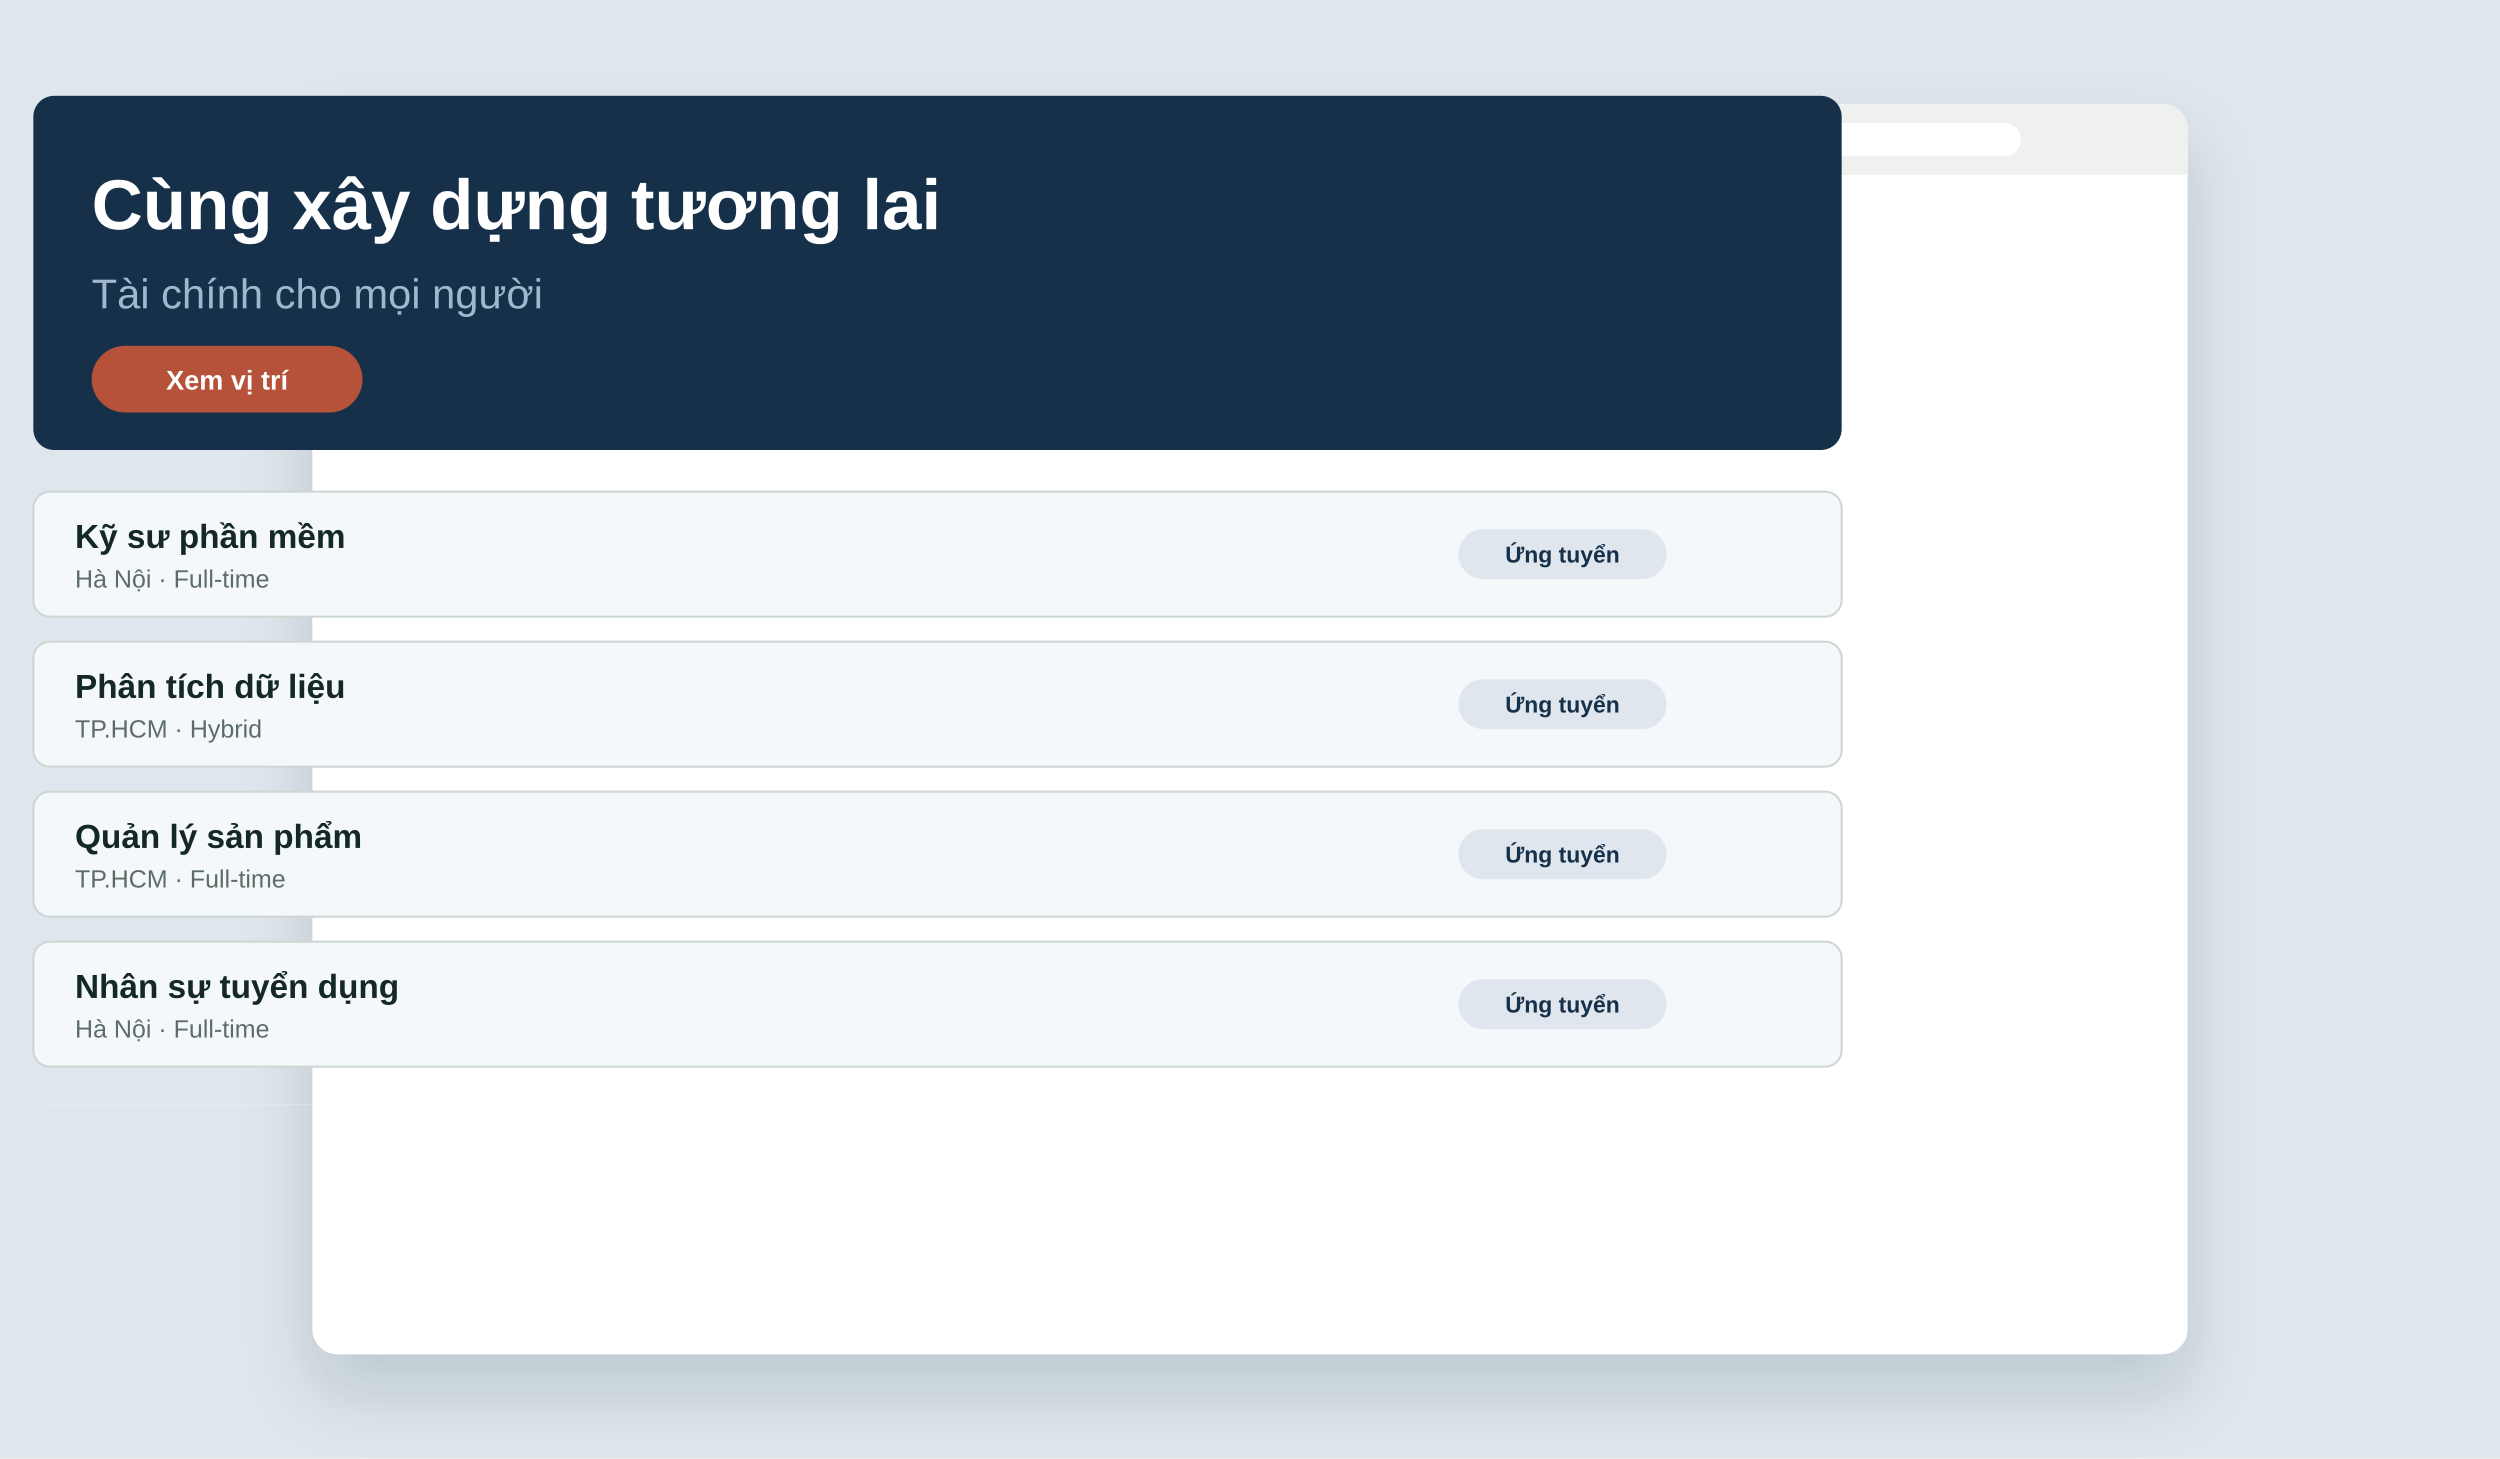
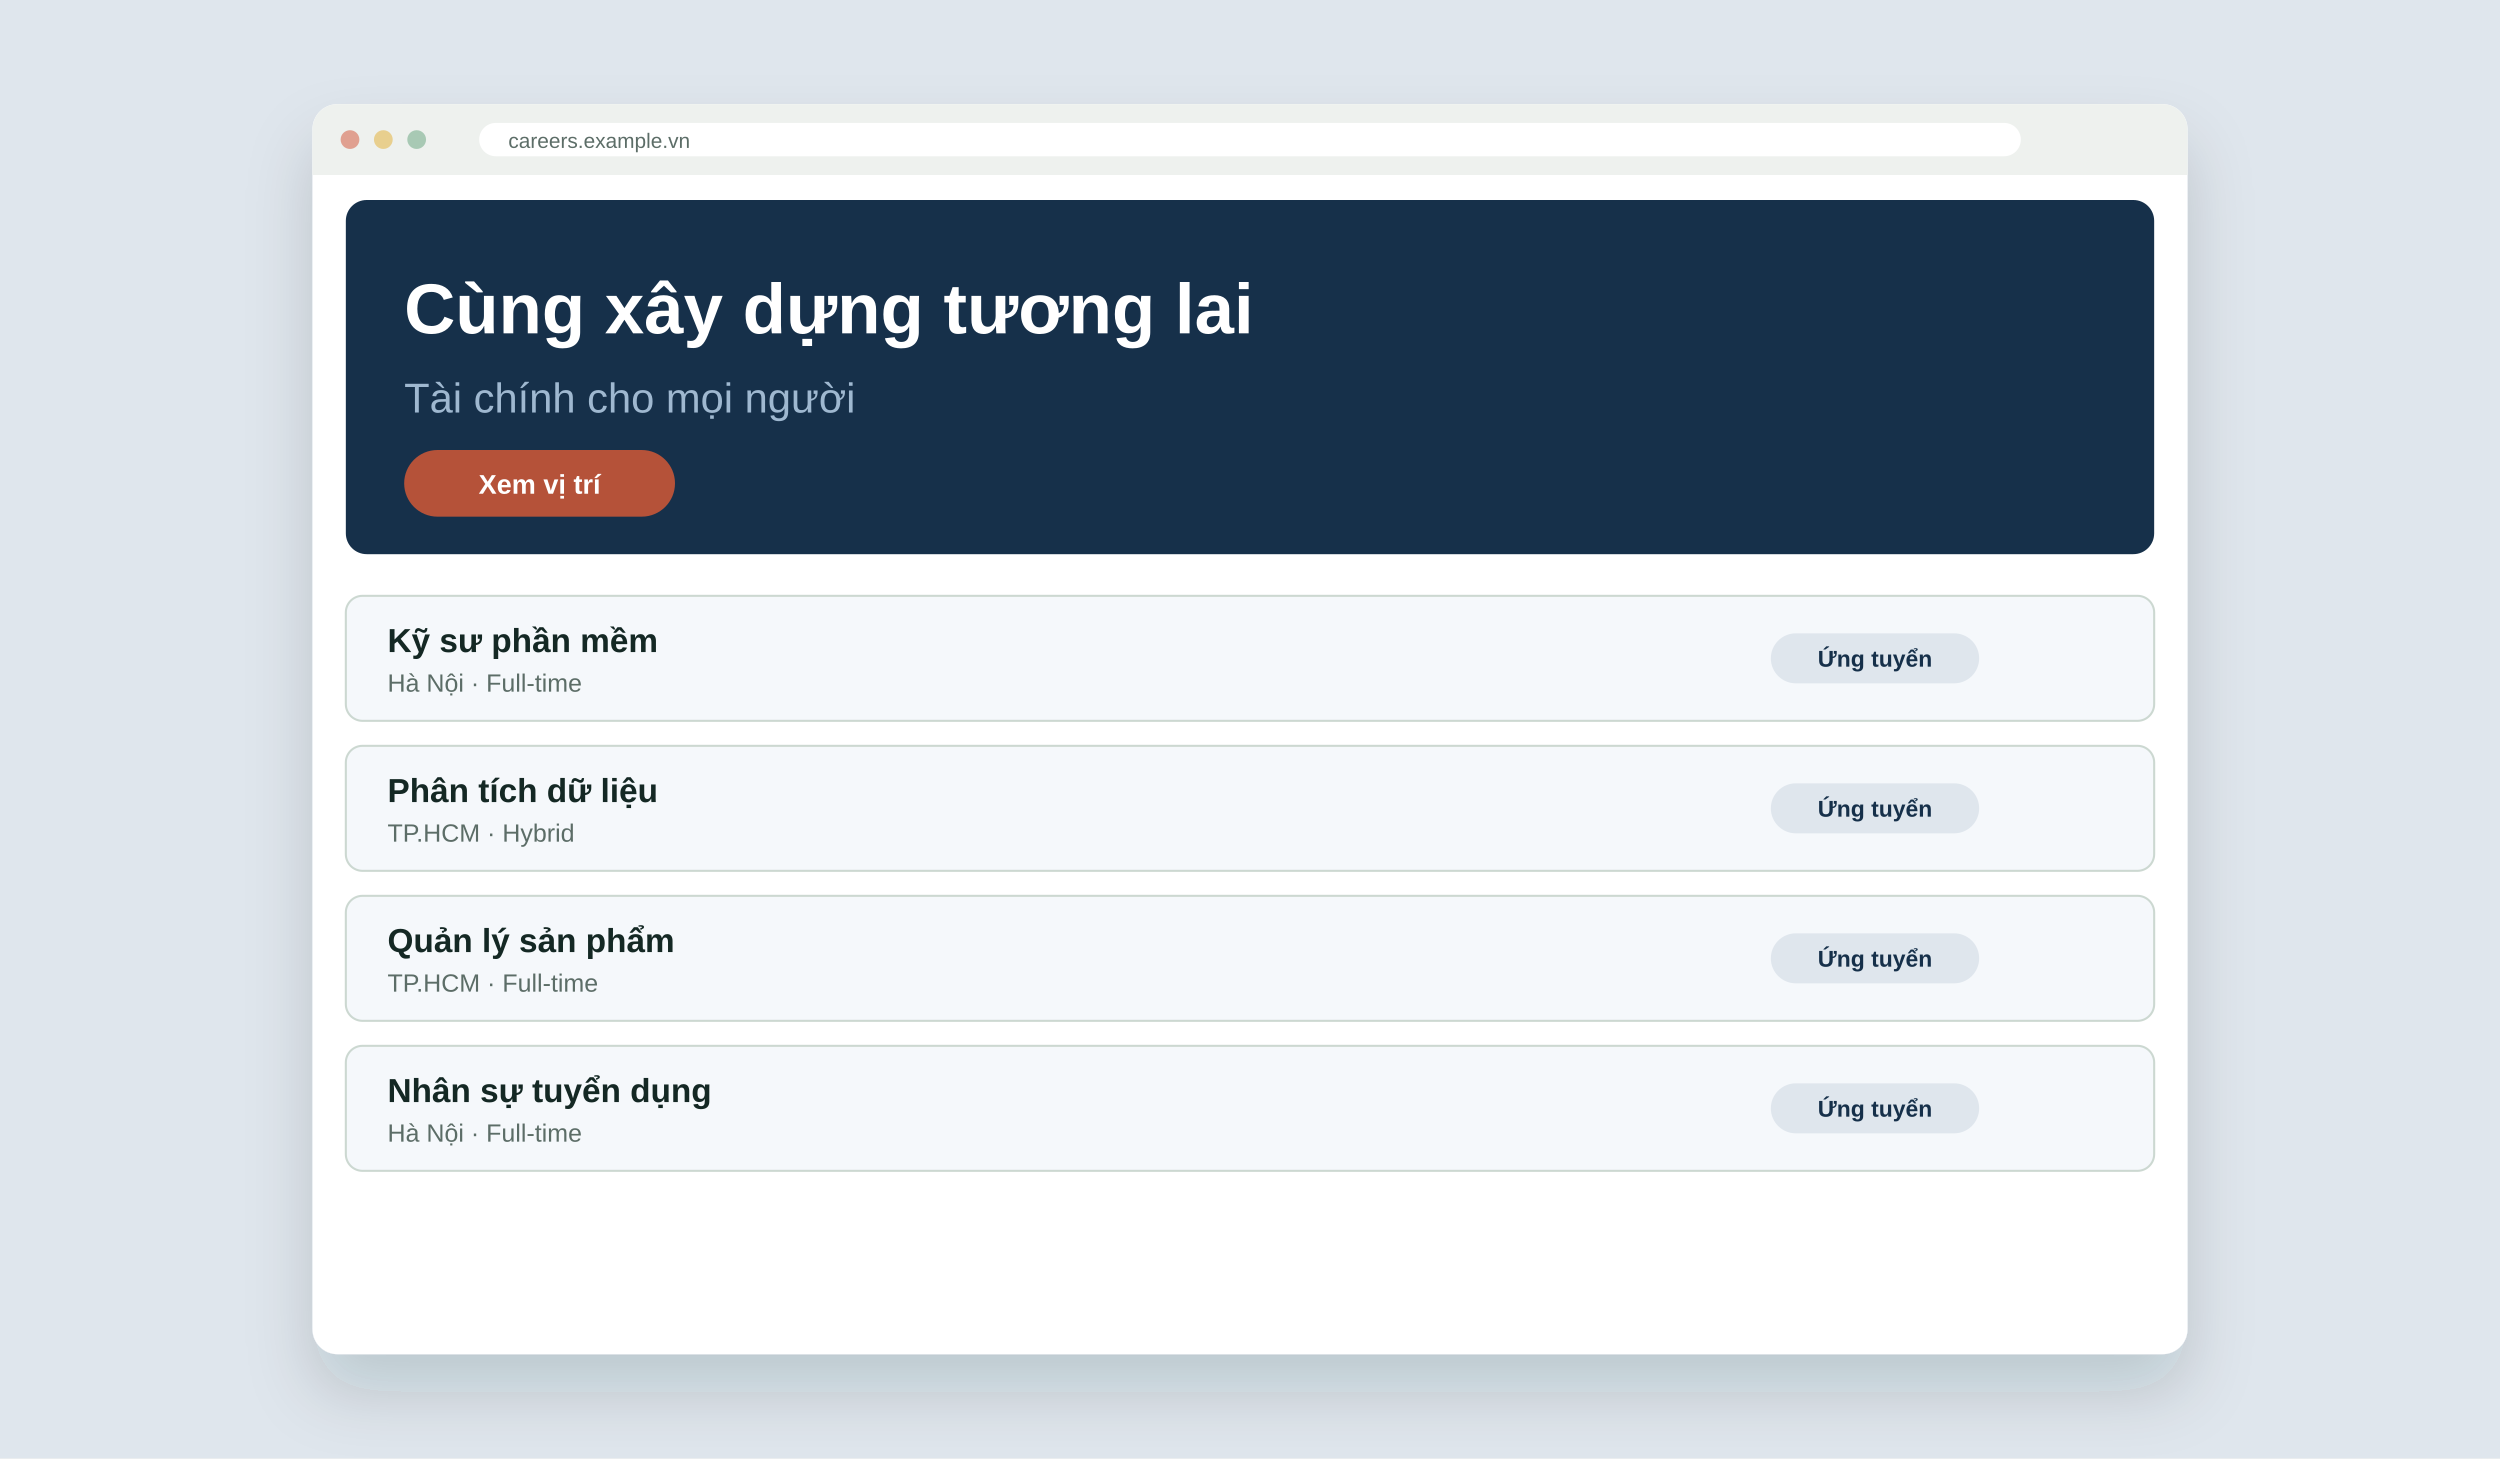
<svg xmlns="http://www.w3.org/2000/svg" viewBox="0 0 1200 700" font-family="Arial,Helvetica,sans-serif">
  <rect width="1200" height="700" fill="#dfe6ed" />
  <defs>
    <filter id="sh" x="-10%" y="-10%" width="120%" height="130%">
      <feDropShadow dx="0" dy="18" stdDeviation="16" flood-color="#17382c" flood-opacity=".16" />
    </filter>
  </defs>
  <g filter="url(#sh)">
    <rect x="150" y="50" width="900" height="600" rx="12" fill="#ffffff" />
  </g>
  <rect x="150" y="50" width="900" height="34" rx="12" fill="#eef1ee" />
  <rect x="150" y="72" width="900" height="12" rx="0" fill="#eef1ee" />
  <circle cx="168" cy="67" r="4.5" fill="#e0a090" />
  <circle cx="184" cy="67" r="4.5" fill="#e8cf8e" />
  <circle cx="200" cy="67" r="4.5" fill="#a8c9b4" />
  <rect x="230" y="59" width="740" height="16" rx="8" fill="#ffffff" />
  <text x="244" y="71" font-size="10" fill="#5c6d67" font-weight="400" text-anchor="start">careers.example.vn</text>
-   <g>
+   <g transform="translate(150 50)">
    <rect x="16" y="46" width="868" height="170" rx="10" fill="#16304a" />
    <text x="44" y="110" font-size="34" fill="#ffffff" font-weight="700" text-anchor="start">Cùng xây dựng tương lai</text>
    <text x="44" y="148" font-size="20" fill="#9fb8d0" font-weight="400" text-anchor="start">Tài chính cho mọi người</text>
    <rect x="44" y="166" width="130" height="32" rx="16" fill="#b55239" />
    <text x="109" y="187" font-size="13" fill="#ffffff" font-weight="700" text-anchor="middle">Xem vị trí</text>
    <rect x="16" y="236" width="868" height="60" rx="8" fill="#f5f8fb" stroke="#ccd8d1" />
    <text x="36" y="263" font-size="16" fill="#142824" font-weight="700" text-anchor="start">Kỹ sư phần mềm</text>
    <text x="36" y="282" font-size="12" fill="#5c6d67" font-weight="400" text-anchor="start">Hà Nội · Full-time</text>
    <rect x="700" y="254" width="100" height="24" rx="12" fill="#dfe6ed" />
    <text x="750.0" y="270" font-size="11" fill="#16304a" font-weight="700" text-anchor="middle">Ứng tuyển</text>
    <rect x="16" y="308" width="868" height="60" rx="8" fill="#f5f8fb" stroke="#ccd8d1" />
    <text x="36" y="335" font-size="16" fill="#142824" font-weight="700" text-anchor="start">Phân tích dữ liệu</text>
    <text x="36" y="354" font-size="12" fill="#5c6d67" font-weight="400" text-anchor="start">TP.HCM · Hybrid</text>
    <rect x="700" y="326" width="100" height="24" rx="12" fill="#dfe6ed" />
    <text x="750.0" y="342" font-size="11" fill="#16304a" font-weight="700" text-anchor="middle">Ứng tuyển</text>
    <rect x="16" y="380" width="868" height="60" rx="8" fill="#f5f8fb" stroke="#ccd8d1" />
    <text x="36" y="407" font-size="16" fill="#142824" font-weight="700" text-anchor="start">Quản lý sản phẩm</text>
    <text x="36" y="426" font-size="12" fill="#5c6d67" font-weight="400" text-anchor="start">TP.HCM · Full-time</text>
    <rect x="700" y="398" width="100" height="24" rx="12" fill="#dfe6ed" />
    <text x="750.0" y="414" font-size="11" fill="#16304a" font-weight="700" text-anchor="middle">Ứng tuyển</text>
    <rect x="16" y="452" width="868" height="60" rx="8" fill="#f5f8fb" stroke="#ccd8d1" />
    <text x="36" y="479" font-size="16" fill="#142824" font-weight="700" text-anchor="start">Nhân sự tuyển dụng</text>
    <text x="36" y="498" font-size="12" fill="#5c6d67" font-weight="400" text-anchor="start">Hà Nội · Full-time</text>
    <rect x="700" y="470" width="100" height="24" rx="12" fill="#dfe6ed" />
    <text x="750.0" y="486" font-size="11" fill="#16304a" font-weight="700" text-anchor="middle">Ứng tuyển</text>
    <rect x="16" y="530" width="284" height="0.1" rx="8" fill="#ffffff" />
    <rect x="312" y="530" width="284" height="0.1" rx="8" fill="#ffffff" />
    <rect x="608" y="530" width="284" height="0.1" rx="8" fill="#ffffff" />
  </g>
</svg>
